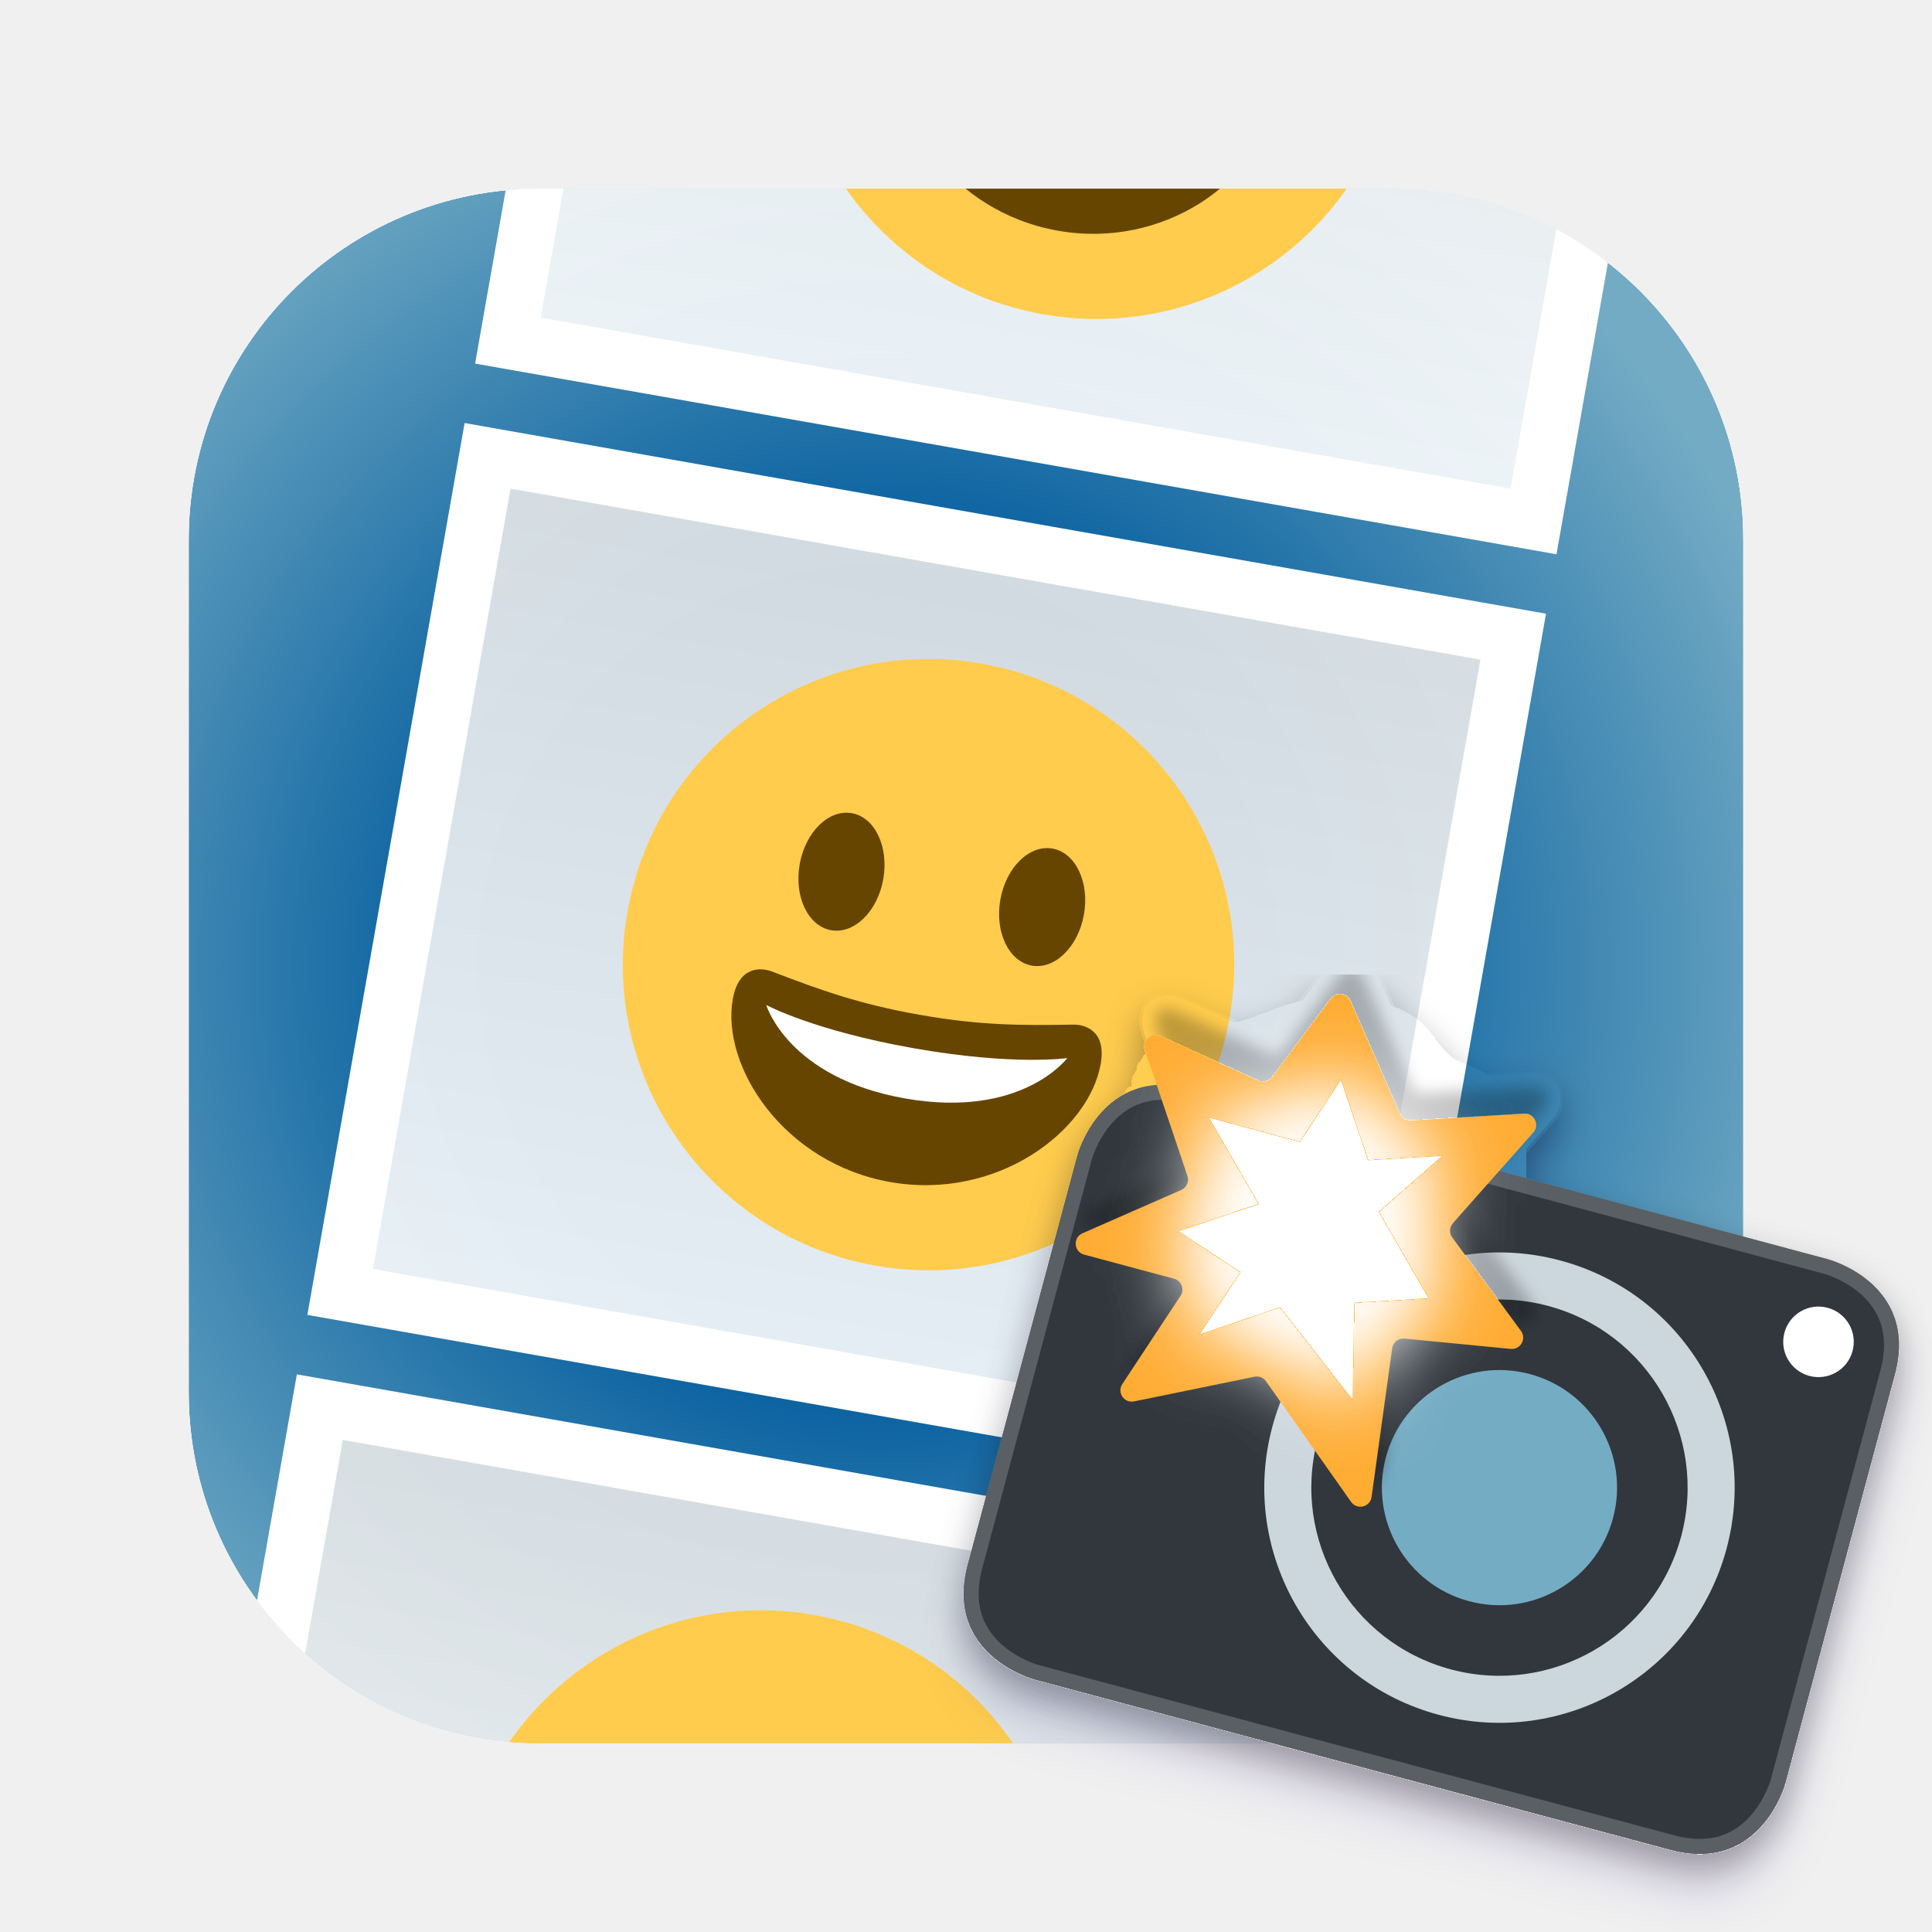
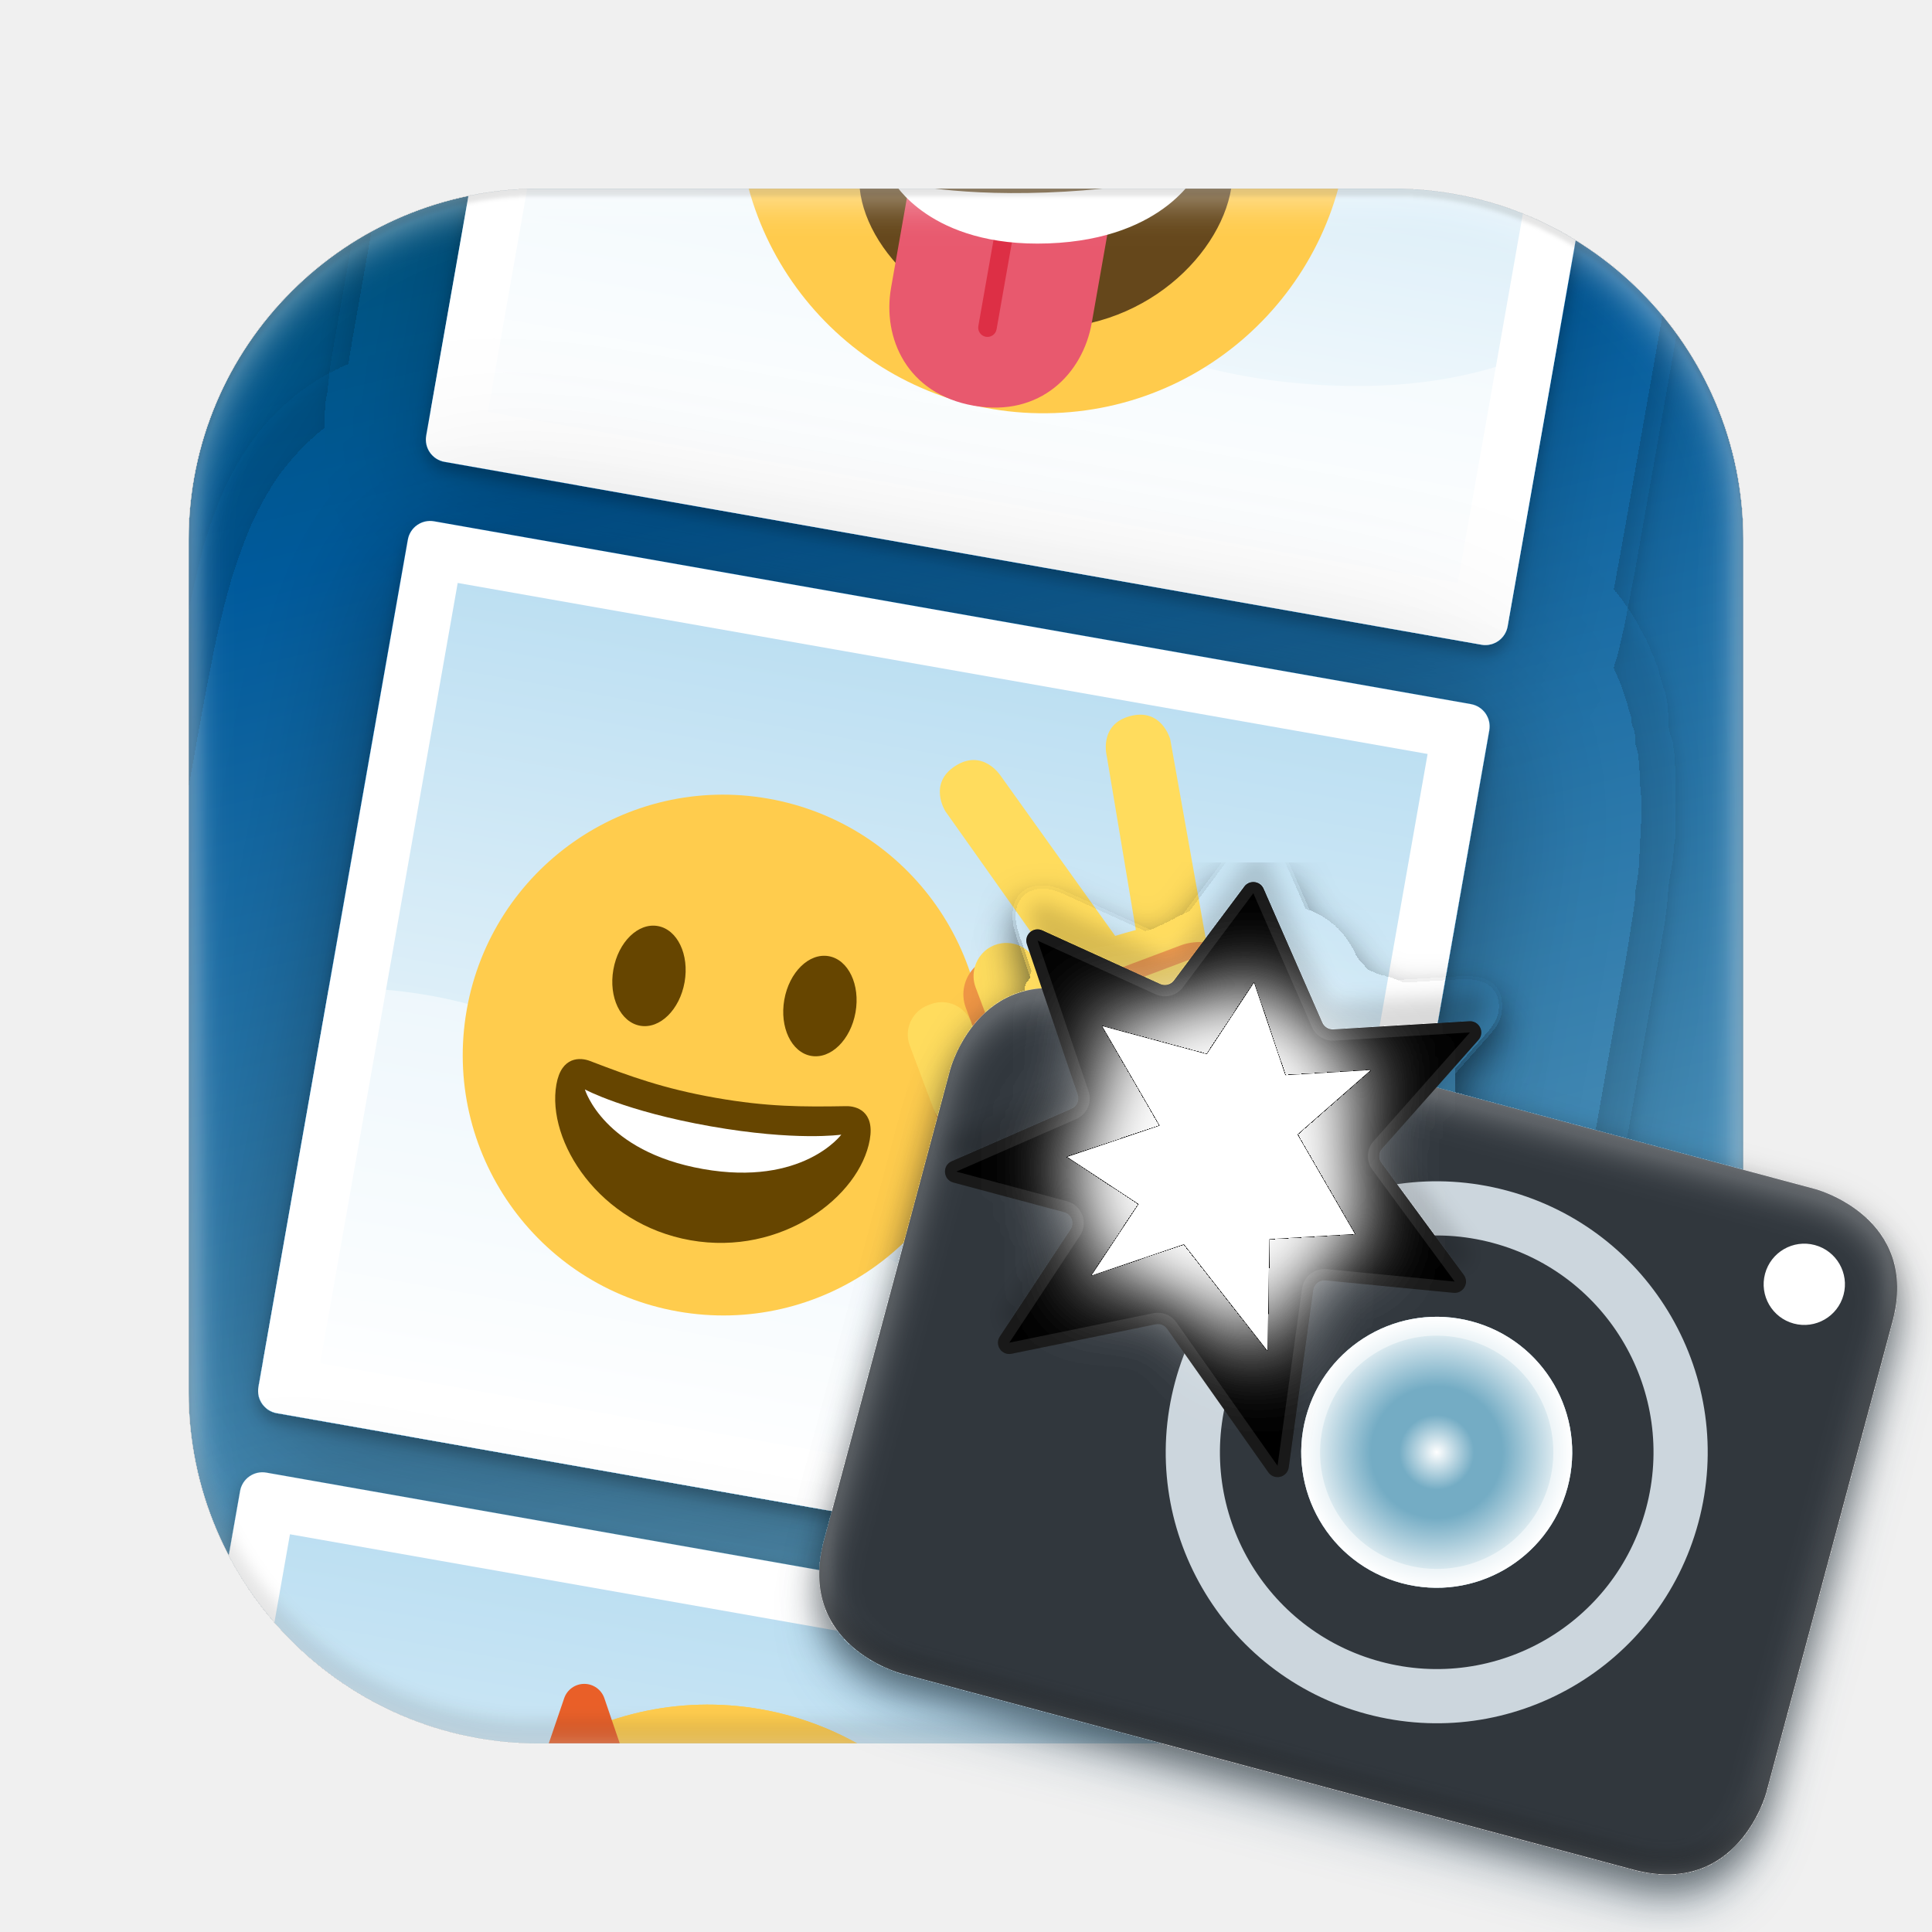
<svg xmlns="http://www.w3.org/2000/svg" width="512" height="512" viewBox="0 0 512 512" fill="none">
-   <g clip-path="url(#clip0_713_665)">
-     <g clip-path="url(#clip1_713_665)">
-       <rect x="50" y="50" width="412" height="412" rx="93" fill="white" />
-       <mask id="path-2-inside-1_713_665" fill="white">
-         <rect x="50" y="50" width="412" height="412" rx="93" />
-       </mask>
-       <rect x="50" y="50" width="412" height="412" rx="93" fill="url(#paint0_linear_713_665)" stroke="url(#paint1_radial_713_665)" stroke-width="412" mask="url(#path-2-inside-1_713_665)" />
-       <rect x="129.213" y="120.799" width="276" height="225" transform="rotate(10 129.213 120.799)" fill="url(#paint2_linear_713_665)" fill-opacity="0.9" stroke="white" stroke-width="15" />
-       <path d="M232.008 335.41C276.064 343.178 318.075 313.761 325.843 269.706C333.611 225.65 304.195 183.639 260.139 175.871C216.084 168.103 174.072 197.519 166.304 241.575C158.536 285.63 187.953 327.642 232.008 335.41Z" fill="#FFCC4D" />
-       <path d="M243.729 268.935C227.674 266.104 217.35 262.356 204.626 257.471C201.719 256.36 195.763 255.908 194.2 264.771C191.074 282.498 207.531 308.247 235.915 313.252C264.295 318.256 288.57 299.689 291.696 281.963C293.259 273.099 287.508 271.482 284.396 271.536C270.769 271.775 259.785 271.766 243.729 268.935Z" fill="#664500" />
-       <path d="M203.063 266.334C203.063 266.334 215.577 273.11 242.167 277.798C268.756 282.487 282.833 280.4 282.833 280.4C282.833 280.4 270.844 296.563 239.822 291.093C208.801 285.623 203.063 266.334 203.063 266.334Z" fill="white" />
-       <path d="M220.265 246.52C226.384 247.599 232.569 241.529 234.079 232.963C235.59 224.397 231.854 216.578 225.735 215.499C219.616 214.42 213.432 220.49 211.921 229.056C210.411 237.622 214.146 245.441 220.265 246.52Z" fill="#664500" />
-       <path d="M273.445 255.897C279.564 256.976 285.748 250.906 287.259 242.34C288.769 233.774 285.034 225.955 278.915 224.876C272.796 223.797 266.611 229.867 265.101 238.433C263.59 246.999 267.326 254.818 273.445 255.897Z" fill="#664500" />
-       <rect x="84.759" y="372.91" width="276" height="225" transform="rotate(10 84.7593 372.91)" fill="url(#paint3_linear_713_665)" fill-opacity="0.9" stroke="white" stroke-width="15" />
-       <path d="M187.554 587.521C231.61 595.289 273.621 565.872 281.389 521.817C289.157 477.761 259.741 435.75 215.685 427.982C171.63 420.214 129.618 449.63 121.85 493.686C114.082 537.741 143.499 579.752 187.554 587.521Z" fill="#FFCC4D" />
-       <rect x="173.667" y="-131.312" width="276" height="225" transform="rotate(10 173.667 -131.312)" fill="url(#paint4_linear_713_665)" fill-opacity="0.9" stroke="white" stroke-width="15" />
-       <path d="M276.462 83.299C320.518 91.067 362.529 61.651 370.297 17.595C378.065 -26.46 348.649 -68.472 304.593 -76.24C260.538 -84.008 218.526 -54.591 210.758 -10.536C202.99 33.519 232.407 75.531 276.462 83.299Z" fill="#FFCC4D" />
-       <path d="M288.183 16.825C272.128 13.993 261.804 10.245 249.08 5.36C246.173 4.249 240.217 3.797 238.654 12.661C235.528 30.387 251.985 56.136 280.369 61.141C308.749 66.145 333.024 47.578 336.15 29.852C337.713 20.988 331.962 19.371 328.849 19.426C315.223 19.664 304.239 19.656 288.183 16.825Z" fill="#664500" />
+   <g clip-path="url(#clip0_718_986)">
+     <g filter="url(#filter0_iii_718_986)">
+       <g clip-path="url(#clip1_718_986)">
+         <rect x="50" y="50" width="412" height="412" rx="93" fill="white" />
+         <mask id="path-2-inside-1_718_986" fill="white">
+           <rect x="50" y="50" width="412" height="412" rx="93" />
+         </mask>
+         <rect x="50" y="50" width="412" height="412" rx="93" fill="url(#paint0_linear_718_986)" stroke="url(#paint1_linear_718_986)" stroke-width="412" mask="url(#path-2-inside-1_718_986)" />
+         <g filter="url(#filter1_dd_718_986)">
+           <g filter="url(#filter2_dd_718_986)">
+             <g clip-path="url(#clip2_718_986)">
+               <rect x="159.667" y="-106.312" width="276" height="225" transform="rotate(10 159.667 -106.312)" fill="url(#paint2_linear_718_986)" stroke="white" stroke-width="15" />
+               <path opacity="0.5" d="M86.097 94.971C92.216 82.342 113.759 59.028 150.973 66.809C197.491 76.534 239.238 147.867 339.195 156.861C419.161 164.056 462.415 127.986 474.046 109.052" stroke="white" stroke-width="111" />
+               <path d="M357.456 25.571C359.092 70.267 324.183 107.83 279.487 109.466C234.79 111.101 197.227 76.193 195.591 31.496C193.956 -13.2 228.869 -50.763 273.561 -52.399C318.258 -54.039 355.821 -19.126 357.456 25.571Z" fill="#FFCB4C" />
+               <path d="M277.015 42.02C260.723 42.615 249.849 41.114 236.382 39.004C233.309 38.531 227.392 39.333 227.721 48.328C228.378 66.312 249.863 88.037 278.663 86.984C307.458 85.93 327.299 62.693 326.642 44.708C326.313 35.714 320.349 35.338 317.318 36.047C304.046 39.129 293.307 41.425 277.015 42.02Z" fill="#65471B" />
+               <path d="M240.832 49.653L236.145 76.239C233.801 89.532 240.319 104.387 258.043 107.512C275.767 110.638 286.972 98.907 289.316 85.614L294.004 59.028L240.832 49.653V49.653Z" fill="#E8596E" />
+               <path d="M261.262 89.252C262.596 89.487 263.868 88.597 264.103 87.263L269.021 59.37L264.187 58.517L259.269 86.411C259.038 87.745 259.929 89.017 261.262 89.252V89.252Z" fill="#DD2F45" />
+               <path d="M236.711 47.998C236.711 47.998 250.365 52 277.343 51.014C304.322 50.029 317.648 45.036 317.648 45.036C317.648 45.036 309.315 63.35 277.839 64.502C246.363 65.654 236.711 47.998 236.711 47.998V47.998Z" fill="white" />
+             </g>
+           </g>
+           <g filter="url(#filter3_ddd_718_986)">
+             <g clip-path="url(#clip3_718_986)">
+               <rect x="115.213" y="145.799" width="276" height="225" transform="rotate(10 115.213 145.799)" fill="url(#paint3_linear_718_986)" stroke="white" stroke-width="15" />
+               <path opacity="0.5" d="M41.643 347.082C47.763 334.453 69.305 311.139 106.519 318.92C153.037 328.645 194.784 399.978 294.741 408.972C374.707 416.167 417.961 380.097 429.592 361.162" stroke="white" stroke-width="111" />
+               <path d="M179.658 347.555C217.186 354.172 252.974 329.114 259.591 291.585C266.209 254.056 241.15 218.269 203.621 211.652C166.092 205.034 130.305 230.093 123.688 267.622C117.07 305.15 142.129 340.938 179.658 347.555Z" fill="#FFCC4D" />
+               <path d="M189.642 290.929C175.965 288.517 167.171 285.324 156.332 281.163C153.856 280.216 148.782 279.831 147.451 287.382C144.788 302.482 158.806 324.416 182.986 328.68C207.162 332.942 227.84 317.126 230.503 302.026C231.834 294.476 226.935 293.098 224.284 293.144C212.676 293.347 203.32 293.34 189.642 290.929Z" fill="#664500" />
+               <path d="M155.001 288.713C155.001 288.713 165.661 294.485 188.311 298.479C210.962 302.473 222.953 300.694 222.953 300.694C222.953 300.694 212.74 314.464 186.314 309.804C159.889 305.144 155.001 288.713 155.001 288.713Z" fill="white" />
+               <path d="M169.655 271.834C174.867 272.753 180.135 267.583 181.422 260.286C182.709 252.988 179.526 246.328 174.314 245.409C169.102 244.49 163.833 249.66 162.547 256.957C161.26 264.255 164.442 270.915 169.655 271.834Z" fill="#664500" />
+               <path d="M214.956 279.822C220.168 280.741 225.436 275.571 226.723 268.273C228.01 260.976 224.828 254.315 219.615 253.396C214.403 252.477 209.134 257.648 207.848 264.945C206.561 272.242 209.743 278.903 214.956 279.822Z" fill="#664500" />
+               <path d="M324.248 250.999C322.818 250.35 321.275 249.93 319.709 249.747L316.004 244.834L283.272 256.867L283.691 261.783C281.934 262.884 280.045 264.961 279.114 266.84L258.349 256.255C255.577 258.989 254.495 263.189 255.954 267.072L257.423 270.984L247.5 294.081L250.914 302.971L308.015 331.408C308.015 331.408 327.475 253.018 327.623 253.102C326.762 252.384 324.465 251.02 324.248 250.999V250.999Z" fill="#EF9645" />
+               <path d="M312.869 250.549L286.054 260.621C285.206 260.939 284.411 261.335 283.674 261.798L282.951 260.777L250.539 215C250.539 215 245.849 207.663 253.184 202.978C260.517 198.29 265.206 205.623 265.206 205.623L295.531 248.023C297.385 247.438 299.205 246.936 301.012 246.461L293.322 200.475C293.322 200.475 291.041 192.074 299.443 189.788C307.844 187.507 310.125 195.907 310.125 195.907L318.792 244.544L319.719 249.748C317.468 249.5 315.134 249.698 312.869 250.549ZM245.979 266.374L246.663 266.117C250.979 264.496 255.784 266.681 257.404 270.996L263.78 287.97C265.401 292.286 263.222 297.093 258.907 298.714L258.222 298.971C253.907 300.592 249.102 298.407 247.482 294.092L241.106 277.117C239.485 272.802 241.664 267.995 245.979 266.374ZM278.697 267.847L278.564 268.186C277.442 271.067 277.247 274.311 278.421 277.436C278.518 277.693 278.662 277.917 278.778 278.162C279.995 280.857 282.01 282.955 284.459 284.276C284.367 284.911 284.167 285.516 283.944 286.111C283.091 288.37 281.37 290.277 278.938 291.19C274.439 292.88 269.417 290.6 267.728 286.102L258.545 261.654C257.87 259.857 257.851 257.986 258.33 256.267C259.053 253.685 260.928 251.46 263.633 250.444C268.132 248.754 273.154 251.034 274.844 255.532L279.095 266.852C278.931 267.169 278.839 267.52 278.697 267.847V267.847Z" fill="#FFDC5D" />
+               <path d="M260.348 302.822C264.52 301.255 267.386 297.733 268.307 293.686C269.089 294.244 269.941 294.681 270.824 295.052C277.359 297.781 284.784 294.662 287.671 288.324C288.058 287.472 288.439 286.617 288.632 285.694L288.615 285.687C289.61 285.848 291.162 286.599 295.236 285.069L305.574 281.186C304.493 282.889 303.642 284.808 302.932 286.828C300.173 294.685 300.248 304.602 303.912 314.356C304.334 315.481 305.59 316.051 306.714 315.628C307.839 315.206 308.409 313.95 307.987 312.826C304.087 302.444 304.574 291.906 308.489 284.74C310.506 281.049 313.413 278.241 317.137 276.843C320.163 276.073 319.058 271.472 316.116 272.577L293.706 280.994C289.207 282.684 284.185 280.404 282.496 275.906C280.806 271.407 283.086 266.385 287.584 264.696L320.181 252.452C323.677 251.139 327.857 252.34 330.141 255.29L340.057 268.234C340.99 269.441 344.872 275.125 345.085 276.532C352.445 296.127 340.963 323.687 317.676 332.434C291.04 342.438 261.411 329.246 250.88 302.966L250.952 302.985C253.731 304.01 256.852 304.135 259.842 303.012L260.348 302.822Z" fill="#FFDC5D" />
+             </g>
+           </g>
+           <g filter="url(#filter4_dd_718_986)">
+             <g clip-path="url(#clip4_718_986)">
+               <rect x="70.759" y="397.91" width="276" height="225" transform="rotate(10 70.7593 397.91)" fill="url(#paint4_linear_718_986)" stroke="white" stroke-width="15" />
+               <path d="M173.554 612.521C217.61 620.289 259.621 590.872 267.389 546.817C275.157 502.761 245.741 460.75 201.685 452.982C157.63 445.214 115.618 474.63 107.85 518.686C100.082 562.741 129.499 604.752 173.554 612.521Z" fill="#FFCC4D" />
+               <path d="M267.389 546.817C259.621 590.872 217.609 620.289 173.554 612.521C129.499 604.752 100.082 562.741 107.85 518.686C115.618 474.631 157.63 445.214 201.685 452.982C245.74 460.75 275.157 502.762 267.389 546.817Z" fill="#FFCC4D" />
+               <path d="M187.964 470.727L167.21 470.728L160.163 450.052C159.386 447.772 157.234 446.245 154.84 446.243C152.432 446.244 150.288 447.776 149.512 450.052L142.462 470.728L121.708 470.728C119.263 470.727 117.096 472.314 116.352 474.646C115.607 476.978 116.456 479.522 118.453 480.943L134.981 492.685L127.905 513.426C127.119 515.736 127.912 518.289 129.865 519.753C130.588 520.292 131.405 520.632 132.252 520.781C133.701 521.037 135.232 520.722 136.491 519.829L154.838 506.792L173.184 519.829C175.174 521.24 177.847 521.213 179.804 519.753C181.761 518.293 182.55 515.741 181.764 513.432L174.694 492.683L191.227 480.939C193.222 479.523 194.069 476.976 193.328 474.643C192.579 472.309 190.395 470.731 187.964 470.727V470.727ZM208.509 474.35L228.012 481.449L241.705 464.43C243.215 462.553 245.76 461.855 248.01 462.672C250.269 463.495 251.759 465.668 251.71 468.072L251.263 489.912L270.766 497.011C273.068 497.847 274.562 500.075 274.46 502.52C274.358 504.965 272.694 507.066 270.331 507.719L250.784 513.1L250.339 535.01C250.288 537.45 248.67 539.577 246.334 540.285C245.47 540.544 244.586 540.584 243.739 540.435C242.29 540.179 240.959 539.36 240.081 538.09L227.3 519.565L205.602 525.54C203.249 526.185 200.746 525.246 199.406 523.205C198.066 521.164 198.199 518.496 199.726 516.595L213.466 499.52L201.947 482.83C200.556 480.816 200.632 478.134 202.125 476.194C203.632 474.258 206.225 473.522 208.509 474.35V474.35Z" fill="#E95F28" />
+             </g>
+           </g>
+         </g>
+       </g>
    </g>
-     <g filter="url(#filter0_dd_713_665)">
-       <path d="M285.484 306.194C285.484 306.194 291.935 282.116 316.013 288.568L484.556 333.729C484.556 333.729 508.634 340.181 502.182 364.258L473.15 472.607C473.15 472.607 466.698 496.685 442.621 490.233L274.078 445.072C274.078 445.072 250 438.621 256.452 414.543L285.484 306.194Z" fill="#31373D" />
-       <path d="M287.415 306.713L287.415 306.712L287.416 306.71L287.426 306.674C287.436 306.639 287.452 306.583 287.475 306.507C287.522 306.355 287.595 306.123 287.698 305.826C287.904 305.231 288.227 304.374 288.688 303.361C289.614 301.325 291.074 298.703 293.216 296.289C295.351 293.881 298.135 291.71 301.726 290.495C305.302 289.285 309.814 288.978 315.495 290.5L484.036 335.66L484.037 335.66L484.038 335.661L484.04 335.661L484.076 335.672C484.111 335.681 484.167 335.698 484.243 335.721C484.395 335.767 484.627 335.84 484.924 335.943C485.519 336.149 486.376 336.473 487.389 336.934C489.425 337.86 492.047 339.32 494.461 341.461C496.869 343.596 499.041 346.381 500.255 349.971C501.465 353.548 501.772 358.059 500.25 363.741L471.219 472.087L471.219 472.088L471.218 472.09L471.217 472.092L471.207 472.128C471.198 472.162 471.181 472.218 471.158 472.295C471.112 472.447 471.039 472.678 470.936 472.975C470.73 473.571 470.406 474.427 469.945 475.441C469.019 477.476 467.559 480.098 465.418 482.513C463.283 484.921 460.498 487.092 456.908 488.307C453.331 489.516 448.82 489.824 443.138 488.302L274.597 443.141L274.595 443.141L274.593 443.14L274.557 443.13C274.523 443.12 274.467 443.104 274.39 443.081C274.238 443.034 274.007 442.961 273.71 442.858C273.114 442.652 272.258 442.329 271.244 441.868C269.209 440.942 266.587 439.482 264.172 437.341C261.764 435.205 259.593 432.421 258.378 428.83C257.169 425.254 256.861 420.742 258.383 415.061L287.415 306.714L287.415 306.713Z" stroke="white" stroke-opacity="0.2" stroke-width="4" />
-       <path d="M381.246 454.433C414.49 463.341 448.661 443.612 457.569 410.368C466.477 377.124 446.748 342.953 413.504 334.045C380.26 325.138 346.089 344.866 337.181 378.11C328.273 411.355 348.002 445.526 381.246 454.433Z" fill="#CCD6DD" />
-       <path d="M384.472 442.395C411.067 449.521 438.404 433.738 445.53 407.143C452.656 380.547 436.874 353.21 410.278 346.084C383.683 338.958 356.346 354.741 349.22 381.336C342.094 407.932 357.876 435.268 384.472 442.395Z" fill="#31373D" />
-       <path d="M389.311 424.336C405.933 428.79 423.018 418.926 427.472 402.304C431.926 385.682 422.062 368.596 405.439 364.142C388.817 359.688 371.732 369.553 367.278 386.175C362.824 402.797 372.688 419.882 389.311 424.336Z" fill="#74ACC4" />
-       <path d="M479.501 364.632C484.488 365.969 489.613 363.009 490.95 358.023C492.286 353.036 489.327 347.91 484.34 346.574C479.353 345.238 474.228 348.197 472.891 353.184C471.555 358.171 474.515 363.296 479.501 364.632Z" fill="white" />
-       <g filter="url(#filter1_d_713_665)">
-         <path d="M384.844 327.934C384.006 326.795 384.077 325.225 385.016 324.166L406.337 300.122C408.11 298.122 406.581 294.977 403.913 295.137L373.888 296.939C372.634 297.015 371.465 296.3 370.961 295.149L357.853 265.231C356.931 263.126 354.08 262.798 352.703 264.638L337.13 285.454C336.286 286.583 334.769 286.971 333.486 286.387L307.483 274.558C305.093 273.47 302.558 275.762 303.399 278.25L314.699 311.653C315.198 313.127 314.487 314.738 313.061 315.362L286.866 326.839C284.268 327.978 284.554 331.751 287.293 332.485L311.128 338.872C313.106 339.402 313.983 341.714 312.855 343.422L297.423 366.795C295.95 369.026 297.909 371.923 300.528 371.388L332.465 364.852C333.633 364.613 334.831 365.088 335.518 366.062L358.058 398.02C359.626 400.245 363.108 399.398 363.481 396.702L368.928 357.318C369.149 355.724 370.588 354.588 372.19 354.743L400.365 357.475C402.947 357.725 404.608 354.801 403.071 352.711L384.844 327.934Z" fill="#FFAC33" />
-       </g>
-       <g filter="url(#filter2_ddd_713_665)">
-         <path d="M339.226 346.4L317.942 353.601L328.8 337.155L312.355 326.297L333.639 319.097L320.419 296.2L344.497 302.652L355.355 286.206L362.555 307.49L382.226 306.31L365.349 321.142L378.568 344.039L358.897 345.22L358.465 370.91L339.226 346.4Z" fill="white" />
+     <g filter="url(#filter5_dd_718_986)">
+       <g filter="url(#filter6_iii_718_986)">
+         <path d="M251.827 283.426C251.827 283.426 259.26 255.684 287.002 263.117L481.193 315.151C481.193 315.151 508.935 322.584 501.502 350.326L468.052 475.163C468.052 475.163 460.618 502.905 432.877 495.472L238.685 443.438C238.685 443.438 210.944 436.005 218.377 408.263L251.827 283.426Z" fill="#31373D" />
+       </g>
+       <path d="M362.162 454.223C400.465 464.487 439.836 441.756 450.1 403.453C460.363 365.15 437.632 325.779 399.329 315.515C361.026 305.252 321.655 327.983 311.391 366.286C301.128 404.589 323.859 443.96 362.162 454.223Z" fill="#CCD6DD" />
+       <path d="M365.879 440.353C396.521 448.563 428.018 430.379 436.229 399.736C444.44 369.094 426.255 337.597 395.612 329.386C364.97 321.175 333.473 339.36 325.262 370.003C317.052 400.645 335.236 432.142 365.879 440.353Z" fill="#31373D" />
+       <path d="M371.454 419.546C390.606 424.678 410.291 413.313 415.423 394.161C420.554 375.009 409.189 355.324 390.037 350.192C370.886 345.061 351.2 356.426 346.069 375.578C340.937 394.729 352.302 414.415 371.454 419.546Z" fill="#74ACC4" />
+       <path d="M371.454 419.546C390.606 424.678 410.291 413.313 415.423 394.161C420.554 375.009 409.189 355.324 390.037 350.192C370.886 345.061 351.2 356.426 346.069 375.578C340.937 394.729 352.302 414.415 371.454 419.546Z" fill="url(#paint5_radial_718_986)" />
+       <path d="M413.008 393.514C408.234 411.332 389.919 421.906 372.101 417.132C354.283 412.357 343.709 394.043 348.483 376.225C353.258 358.407 371.572 347.833 389.39 352.607C407.208 357.381 417.782 375.696 413.008 393.514Z" stroke="white" stroke-opacity="0.5" stroke-width="5" />
+       <path d="M475.369 350.757C481.115 352.297 487.021 348.887 488.56 343.141C490.1 337.396 486.69 331.49 480.944 329.951C475.199 328.411 469.293 331.821 467.754 337.566C466.214 343.312 469.624 349.218 475.369 350.757Z" fill="white" />
+       <g filter="url(#filter7_d_718_986)">
+         <path d="M366.089 308.177C365.251 307.038 365.322 305.467 366.261 304.409L391.803 275.605C393.576 273.605 392.046 270.46 389.379 270.62L353.367 272.782C352.113 272.857 350.944 272.142 350.44 270.991L334.895 235.512C333.973 233.406 331.122 233.078 329.745 234.919L311.113 259.823C310.269 260.952 308.752 261.341 307.469 260.757L276.216 246.539C273.825 245.451 271.29 247.743 272.131 250.231L285.623 290.112C286.121 291.586 285.41 293.197 283.985 293.821L252.227 307.735C249.63 308.873 249.915 312.647 252.655 313.381L281.986 321.24C283.964 321.77 284.841 324.082 283.713 325.791L264.976 354.169C263.503 356.399 265.462 359.297 268.081 358.761L306.251 350.95C307.418 350.711 308.617 351.186 309.304 352.16L336.112 390.171C337.681 392.395 341.162 391.549 341.535 388.853L348.03 341.895C348.251 340.301 349.69 339.165 351.291 339.32L385.208 342.609C387.791 342.859 389.452 339.935 387.914 337.845L366.089 308.177Z" fill="black" />
+         <path d="M390.681 274.61L365.139 303.414C363.731 305.001 363.623 307.357 364.881 309.066L386.706 338.734C387.475 339.779 386.644 341.241 385.353 341.116L351.436 337.827C349.034 337.594 346.875 339.299 346.544 341.69L340.049 388.648C339.863 389.996 338.122 390.419 337.338 389.307L310.529 351.296C309.499 349.835 307.701 349.122 305.95 349.481L267.78 357.291C266.471 357.559 265.491 356.111 266.228 354.995L284.965 326.617C286.657 324.054 285.341 320.586 282.374 319.791L253.043 311.932C251.673 311.565 251.53 309.678 252.829 309.109L284.587 295.195C286.725 294.258 287.792 291.842 287.044 289.631L273.552 249.75C273.132 248.506 274.399 247.361 275.594 247.904L306.848 262.122C308.772 262.998 311.047 262.415 312.314 260.722L330.946 235.817C331.635 234.897 333.06 235.061 333.521 236.114L349.066 271.593C349.822 273.32 351.575 274.392 353.457 274.279L389.468 272.117C390.802 272.037 391.567 273.61 390.681 274.61Z" stroke="white" stroke-opacity="0.1" stroke-width="3" />
+       </g>
+       <g filter="url(#filter8_ddd_718_986)">
+         <path d="M313.748 329.751L289.225 338.046L301.735 319.099L282.787 306.588L307.31 298.292L292.079 271.911L319.821 279.344L332.331 260.397L340.627 284.919L363.291 283.559L343.846 300.649L359.077 327.03L336.412 328.39L335.914 357.99L313.748 329.751Z" fill="white" />
      </g>
    </g>
  </g>
  <defs>
-     <filter id="filter0_dd_713_665" x="243.353" y="258.435" width="271.927" height="256.897" filterUnits="userSpaceOnUse" color-interpolation-filters="sRGB">
+     <filter id="filter0_iii_718_986" x="50" y="46" width="412" height="419" filterUnits="userSpaceOnUse" color-interpolation-filters="sRGB">
+       <feFlood flood-opacity="0" result="BackgroundImageFix" />
+       <feBlend mode="normal" in="SourceGraphic" in2="BackgroundImageFix" result="shape" />
+       <feColorMatrix in="SourceAlpha" type="matrix" values="0 0 0 0 0 0 0 0 0 0 0 0 0 0 0 0 0 0 127 0" result="hardAlpha" />
+       <feOffset dy="3" />
+       <feGaussianBlur stdDeviation="5" />
+       <feComposite in2="hardAlpha" operator="arithmetic" k2="-1" k3="1" />
+       <feColorMatrix type="matrix" values="0 0 0 0 1 0 0 0 0 1 0 0 0 0 1 0 0 0 0.5 0" />
+       <feBlend mode="normal" in2="shape" result="effect1_innerShadow_718_986" />
+       <feColorMatrix in="SourceAlpha" type="matrix" values="0 0 0 0 0 0 0 0 0 0 0 0 0 0 0 0 0 0 127 0" result="hardAlpha" />
+       <feOffset dy="2" />
+       <feGaussianBlur stdDeviation="0.5" />
+       <feComposite in2="hardAlpha" operator="arithmetic" k2="-1" k3="1" />
+       <feColorMatrix type="matrix" values="0 0 0 0 0 0 0 0 0 0 0 0 0 0 0 0 0 0 0.1 0" />
+       <feBlend mode="normal" in2="effect1_innerShadow_718_986" result="effect2_innerShadow_718_986" />
+       <feColorMatrix in="SourceAlpha" type="matrix" values="0 0 0 0 0 0 0 0 0 0 0 0 0 0 0 0 0 0 127 0" result="hardAlpha" />
+       <feOffset dy="-6" />
+       <feGaussianBlur stdDeviation="2" />
+       <feComposite in2="hardAlpha" operator="arithmetic" k2="-1" k3="1" />
+       <feColorMatrix type="matrix" values="0 0 0 0 0 0 0 0 0 0 0 0 0 0 0 0 0 0 0.1 0" />
+       <feBlend mode="normal" in2="effect2_innerShadow_718_986" result="effect3_innerShadow_718_986" />
+     </filter>
+     <filter id="filter1_dd_718_986" x="-5" y="-136" width="473.162" height="847.107" filterUnits="userSpaceOnUse" color-interpolation-filters="sRGB">
+       <feFlood flood-opacity="0" result="BackgroundImageFix" />
+       <feColorMatrix in="SourceAlpha" type="matrix" values="0 0 0 0 0 0 0 0 0 0 0 0 0 0 0 0 0 0 127 0" result="hardAlpha" />
+       <feOffset dy="7" />
+       <feGaussianBlur stdDeviation="14" />
+       <feComposite in2="hardAlpha" operator="out" />
+       <feColorMatrix type="matrix" values="0 0 0 0 0 0 0 0 0 0 0 0 0 0 0 0 0 0 0.2 0" />
+       <feBlend mode="normal" in2="BackgroundImageFix" result="effect1_dropShadow_718_986" />
+       <feColorMatrix in="SourceAlpha" type="matrix" values="0 0 0 0 0 0 0 0 0 0 0 0 0 0 0 0 0 0 127 0" result="hardAlpha" />
+       <feOffset dy="2" />
+       <feGaussianBlur stdDeviation="2" />
+       <feComposite in2="hardAlpha" operator="out" />
+       <feColorMatrix type="matrix" values="0 0 0 0 0 0 0 0 0 0 0 0 0 0 0 0 0 0 0.25 0" />
+       <feBlend mode="normal" in2="effect1_dropShadow_718_986" result="effect2_dropShadow_718_986" />
+       <feBlend mode="normal" in="SourceGraphic" in2="effect2_dropShadow_718_986" result="shape" />
+     </filter>
+     <filter id="filter2_dd_718_986" x="83.908" y="-136" width="384.255" height="342.885" filterUnits="userSpaceOnUse" color-interpolation-filters="sRGB">
+       <feFlood flood-opacity="0" result="BackgroundImageFix" />
+       <feColorMatrix in="SourceAlpha" type="matrix" values="0 0 0 0 0 0 0 0 0 0 0 0 0 0 0 0 0 0 127 0" result="hardAlpha" />
+       <feOffset dy="7" />
+       <feGaussianBlur stdDeviation="14" />
+       <feComposite in2="hardAlpha" operator="out" />
+       <feColorMatrix type="matrix" values="0 0 0 0 0 0 0 0 0 0 0 0 0 0 0 0 0 0 0.2 0" />
+       <feBlend mode="normal" in2="BackgroundImageFix" result="effect1_dropShadow_718_986" />
+       <feColorMatrix in="SourceAlpha" type="matrix" values="0 0 0 0 0 0 0 0 0 0 0 0 0 0 0 0 0 0 127 0" result="hardAlpha" />
+       <feOffset dy="2" />
+       <feGaussianBlur stdDeviation="2" />
+       <feComposite in2="hardAlpha" operator="out" />
+       <feColorMatrix type="matrix" values="0 0 0 0 0 0 0 0 0 0 0 0 0 0 0 0 0 0 0.25 0" />
+       <feBlend mode="normal" in2="effect1_dropShadow_718_986" result="effect2_dropShadow_718_986" />
+       <feBlend mode="normal" in="SourceGraphic" in2="effect2_dropShadow_718_986" result="shape" />
+     </filter>
+     <filter id="filter3_ddd_718_986" x="15.454" y="86.111" width="432.255" height="390.885" filterUnits="userSpaceOnUse" color-interpolation-filters="sRGB">
+       <feFlood flood-opacity="0" result="BackgroundImageFix" />
+       <feColorMatrix in="SourceAlpha" type="matrix" values="0 0 0 0 0 0 0 0 0 0 0 0 0 0 0 0 0 0 127 0" result="hardAlpha" />
+       <feOffset dy="1" />
+       <feGaussianBlur stdDeviation="26" />
+       <feComposite in2="hardAlpha" operator="out" />
+       <feColorMatrix type="matrix" values="0 0 0 0 0 0 0 0 0 0 0 0 0 0 0 0 0 0 0.2 0" />
+       <feBlend mode="normal" in2="BackgroundImageFix" result="effect1_dropShadow_718_986" />
+       <feColorMatrix in="SourceAlpha" type="matrix" values="0 0 0 0 0 0 0 0 0 0 0 0 0 0 0 0 0 0 127 0" result="hardAlpha" />
+       <feOffset dy="7" />
+       <feGaussianBlur stdDeviation="14" />
+       <feComposite in2="hardAlpha" operator="out" />
+       <feColorMatrix type="matrix" values="0 0 0 0 0 0 0 0 0 0 0 0 0 0 0 0 0 0 0.2 0" />
+       <feBlend mode="normal" in2="effect1_dropShadow_718_986" result="effect2_dropShadow_718_986" />
+       <feColorMatrix in="SourceAlpha" type="matrix" values="0 0 0 0 0 0 0 0 0 0 0 0 0 0 0 0 0 0 127 0" result="hardAlpha" />
+       <feOffset dy="2" />
+       <feGaussianBlur stdDeviation="2" />
+       <feComposite in2="hardAlpha" operator="out" />
+       <feColorMatrix type="matrix" values="0 0 0 0 0 0 0 0 0 0 0 0 0 0 0 0 0 0 0.25 0" />
+       <feBlend mode="normal" in2="effect2_dropShadow_718_986" result="effect3_dropShadow_718_986" />
+       <feBlend mode="normal" in="SourceGraphic" in2="effect3_dropShadow_718_986" result="shape" />
+     </filter>
+     <filter id="filter4_dd_718_986" x="-5" y="368.222" width="384.255" height="342.885" filterUnits="userSpaceOnUse" color-interpolation-filters="sRGB">
+       <feFlood flood-opacity="0" result="BackgroundImageFix" />
+       <feColorMatrix in="SourceAlpha" type="matrix" values="0 0 0 0 0 0 0 0 0 0 0 0 0 0 0 0 0 0 127 0" result="hardAlpha" />
+       <feOffset dy="7" />
+       <feGaussianBlur stdDeviation="14" />
+       <feComposite in2="hardAlpha" operator="out" />
+       <feColorMatrix type="matrix" values="0 0 0 0 0 0 0 0 0 0 0 0 0 0 0 0 0 0 0.2 0" />
+       <feBlend mode="normal" in2="BackgroundImageFix" result="effect1_dropShadow_718_986" />
+       <feColorMatrix in="SourceAlpha" type="matrix" values="0 0 0 0 0 0 0 0 0 0 0 0 0 0 0 0 0 0 127 0" result="hardAlpha" />
+       <feOffset dy="2" />
+       <feGaussianBlur stdDeviation="2" />
+       <feComposite in2="hardAlpha" operator="out" />
+       <feColorMatrix type="matrix" values="0 0 0 0 0 0 0 0 0 0 0 0 0 0 0 0 0 0 0.25 0" />
+       <feBlend mode="normal" in2="effect1_dropShadow_718_986" result="effect2_dropShadow_718_986" />
+       <feBlend mode="normal" in="SourceGraphic" in2="effect2_dropShadow_718_986" result="shape" />
+     </filter>
+     <filter id="filter5_dd_718_986" x="205.111" y="228.716" width="309.656" height="291.021" filterUnits="userSpaceOnUse" color-interpolation-filters="sRGB">
      <feFlood flood-opacity="0" result="BackgroundImageFix" />
      <feColorMatrix in="SourceAlpha" type="matrix" values="0 0 0 0 0 0 0 0 0 0 0 0 0 0 0 0 0 0 127 0" result="hardAlpha" />
      <feOffset dy="4" />
      <feGaussianBlur stdDeviation="4.5" />
      <feComposite in2="hardAlpha" operator="out" />
-       <feColorMatrix type="matrix" values="0 0 0 0 0 0 0 0 0 0 0 0 0 0 0 0 0 0 0.3 0" />
-       <feBlend mode="normal" in2="BackgroundImageFix" result="effect1_dropShadow_713_665" />
-       <feColorMatrix in="SourceAlpha" type="matrix" values="0 0 0 0 0 0 0 0 0 0 0 0 0 0 0 0 0 0 127 0" result="hardAlpha" />
-       <feOffset dy="12" />
+       <feColorMatrix type="matrix" values="0 0 0 0 0 0 0 0 0 0 0 0 0 0 0 0 0 0 0.5 0" />
+       <feBlend mode="normal" in2="BackgroundImageFix" result="effect1_dropShadow_718_986" />
+       <feColorMatrix in="SourceAlpha" type="matrix" values="0 0 0 0 0 0 0 0 0 0 0 0 0 0 0 0 0 0 127 0" result="hardAlpha" />
+       <feOffset dy="11" />
      <feGaussianBlur stdDeviation="6" />
      <feComposite in2="hardAlpha" operator="out" />
-       <feColorMatrix type="matrix" values="0 0 0 0 0.121 0 0 0 0 0 0 0 0 0 0.483 0 0 0 0.1 0" />
-       <feBlend mode="normal" in2="effect1_dropShadow_713_665" result="effect2_dropShadow_713_665" />
-       <feBlend mode="normal" in="SourceGraphic" in2="effect2_dropShadow_713_665" result="shape" />
-     </filter>
-     <filter id="filter1_d_713_665" x="284.069" y="252.435" width="130.031" height="146.859" filterUnits="userSpaceOnUse" color-interpolation-filters="sRGB">
-       <feFlood flood-opacity="0" result="BackgroundImageFix" />
-       <feColorMatrix in="SourceAlpha" type="matrix" values="0 0 0 0 0 0 0 0 0 0 0 0 0 0 0 0 0 0 127 0" result="hardAlpha" />
-       <feOffset dx="3" dy="-7" />
-       <feGaussianBlur stdDeviation="2" />
-       <feComposite in2="hardAlpha" operator="out" />
-       <feColorMatrix type="matrix" values="0 0 0 0 0 0 0 0 0 0 0 0 0 0 0 0 0 0 0.25 0" />
-       <feBlend mode="normal" in2="BackgroundImageFix" result="effect1_dropShadow_713_665" />
-       <feBlend mode="normal" in="SourceGraphic" in2="effect1_dropShadow_713_665" result="shape" />
-     </filter>
-     <filter id="filter2_ddd_713_665" x="289.355" y="263.206" width="115.871" height="130.704" filterUnits="userSpaceOnUse" color-interpolation-filters="sRGB">
+       <feColorMatrix type="matrix" values="0 0 0 0 0.072 0 0 0 0 0.241 0 0 0 0 0.358 0 0 0 0.2 0" />
+       <feBlend mode="normal" in2="effect1_dropShadow_718_986" result="effect2_dropShadow_718_986" />
+       <feBlend mode="normal" in="SourceGraphic" in2="effect2_dropShadow_718_986" result="shape" />
+     </filter>
+     <filter id="filter6_iii_718_986" x="217.111" y="257.852" width="285.656" height="241.885" filterUnits="userSpaceOnUse" color-interpolation-filters="sRGB">
+       <feFlood flood-opacity="0" result="BackgroundImageFix" />
+       <feBlend mode="normal" in="SourceGraphic" in2="BackgroundImageFix" result="shape" />
+       <feColorMatrix in="SourceAlpha" type="matrix" values="0 0 0 0 0 0 0 0 0 0 0 0 0 0 0 0 0 0 127 0" result="hardAlpha" />
+       <feOffset dy="3" />
+       <feGaussianBlur stdDeviation="5" />
+       <feComposite in2="hardAlpha" operator="arithmetic" k2="-1" k3="1" />
+       <feColorMatrix type="matrix" values="0 0 0 0 1 0 0 0 0 1 0 0 0 0 1 0 0 0 0.4 0" />
+       <feBlend mode="normal" in2="shape" result="effect1_innerShadow_718_986" />
+       <feColorMatrix in="SourceAlpha" type="matrix" values="0 0 0 0 0 0 0 0 0 0 0 0 0 0 0 0 0 0 127 0" result="hardAlpha" />
+       <feOffset dy="2" />
+       <feGaussianBlur stdDeviation="0.5" />
+       <feComposite in2="hardAlpha" operator="arithmetic" k2="-1" k3="1" />
+       <feColorMatrix type="matrix" values="0 0 0 0 0 0 0 0 0 0 0 0 0 0 0 0 0 0 0.05 0" />
+       <feBlend mode="normal" in2="effect1_innerShadow_718_986" result="effect2_innerShadow_718_986" />
+       <feColorMatrix in="SourceAlpha" type="matrix" values="0 0 0 0 0 0 0 0 0 0 0 0 0 0 0 0 0 0 127 0" result="hardAlpha" />
+       <feOffset dy="-6" />
+       <feGaussianBlur stdDeviation="2" />
+       <feComposite in2="hardAlpha" operator="arithmetic" k2="-1" k3="1" />
+       <feColorMatrix type="matrix" values="0 0 0 0 0 0 0 0 0 0 0 0 0 0 0 0 0 0 0.2 0" />
+       <feBlend mode="normal" in2="effect2_innerShadow_718_986" result="effect3_innerShadow_718_986" />
+     </filter>
+     <filter id="filter7_d_718_986" x="246.431" y="221.716" width="152.135" height="169.729" filterUnits="userSpaceOnUse" color-interpolation-filters="sRGB">
+       <feFlood flood-opacity="0" result="BackgroundImageFix" />
+       <feColorMatrix in="SourceAlpha" type="matrix" values="0 0 0 0 0 0 0 0 0 0 0 0 0 0 0 0 0 0 127 0" result="hardAlpha" />
+       <feOffset dx="1" dy="-7" />
+       <feGaussianBlur stdDeviation="2.5" />
+       <feComposite in2="hardAlpha" operator="out" />
+       <feColorMatrix type="matrix" values="0 0 0 0 0 0 0 0 0 0 0 0 0 0 0 0 0 0 0.15 0" />
+       <feBlend mode="normal" in2="BackgroundImageFix" result="effect1_dropShadow_718_986" />
+       <feBlend mode="normal" in="SourceGraphic" in2="effect1_dropShadow_718_986" result="shape" />
+     </filter>
+     <filter id="filter8_ddd_718_986" x="259.787" y="237.397" width="126.504" height="143.594" filterUnits="userSpaceOnUse" color-interpolation-filters="sRGB">
      <feFlood flood-opacity="0" result="BackgroundImageFix" />
      <feColorMatrix in="SourceAlpha" type="matrix" values="0 0 0 0 0 0 0 0 0 0 0 0 0 0 0 0 0 0 127 0" result="hardAlpha" />
      <feOffset />
      <feGaussianBlur stdDeviation="11.5" />
      <feComposite in2="hardAlpha" operator="out" />
      <feColorMatrix type="matrix" values="0 0 0 0 1 0 0 0 0 1 0 0 0 0 1 0 0 0 1 0" />
-       <feBlend mode="normal" in2="BackgroundImageFix" result="effect1_dropShadow_713_665" />
+       <feBlend mode="normal" in2="BackgroundImageFix" result="effect1_dropShadow_718_986" />
      <feColorMatrix in="SourceAlpha" type="matrix" values="0 0 0 0 0 0 0 0 0 0 0 0 0 0 0 0 0 0 127 0" result="hardAlpha" />
      <feOffset />
      <feGaussianBlur stdDeviation="11.5" />
      <feComposite in2="hardAlpha" operator="out" />
      <feColorMatrix type="matrix" values="0 0 0 0 1 0 0 0 0 1 0 0 0 0 1 0 0 0 1 0" />
-       <feBlend mode="normal" in2="effect1_dropShadow_713_665" result="effect2_dropShadow_713_665" />
+       <feBlend mode="normal" in2="effect1_dropShadow_718_986" result="effect2_dropShadow_718_986" />
      <feColorMatrix in="SourceAlpha" type="matrix" values="0 0 0 0 0 0 0 0 0 0 0 0 0 0 0 0 0 0 127 0" result="hardAlpha" />
      <feOffset />
      <feGaussianBlur stdDeviation="11.5" />
      <feComposite in2="hardAlpha" operator="out" />
      <feColorMatrix type="matrix" values="0 0 0 0 1 0 0 0 0 1 0 0 0 0 1 0 0 0 1 0" />
-       <feBlend mode="normal" in2="effect2_dropShadow_713_665" result="effect3_dropShadow_713_665" />
-       <feBlend mode="normal" in="SourceGraphic" in2="effect3_dropShadow_713_665" result="shape" />
-     </filter>
-     <linearGradient id="paint0_linear_713_665" x1="256" y1="50" x2="256" y2="462" gradientUnits="userSpaceOnUse">
+       <feBlend mode="normal" in2="effect2_dropShadow_718_986" result="effect3_dropShadow_718_986" />
+       <feBlend mode="normal" in="SourceGraphic" in2="effect3_dropShadow_718_986" result="shape" />
+     </filter>
+     <linearGradient id="paint0_linear_718_986" x1="256" y1="50" x2="256" y2="462" gradientUnits="userSpaceOnUse">
      <stop stop-color="white" />
      <stop offset="1" stop-color="#E3E9EB" />
    </linearGradient>
-     <radialGradient id="paint1_radial_713_665" cx="0" cy="0" r="1" gradientUnits="userSpaceOnUse" gradientTransform="translate(233 256) rotate(76.5919) scale(254.435)">
+     <linearGradient id="paint1_linear_718_986" x1="174" y1="8.5" x2="292" y2="503.5" gradientUnits="userSpaceOnUse">
      <stop stop-color="#004F71" />
-       <stop offset="0.396" stop-color="#005B9D" />
+       <stop offset="0.229" stop-color="#005B9D" />
      <stop offset="1" stop-color="#73ABC4" />
+     </linearGradient>
+     <linearGradient id="paint2_linear_718_986" x1="299.083" y1="-115" x2="299.083" y2="125" gradientUnits="userSpaceOnUse">
+       <stop stop-color="#B8DDF1" />
+       <stop offset="1" stop-color="white" />
+     </linearGradient>
+     <linearGradient id="paint3_linear_718_986" x1="254.63" y1="137.111" x2="254.63" y2="377.111" gradientUnits="userSpaceOnUse">
+       <stop stop-color="#B8DDF1" />
+       <stop offset="1" stop-color="white" />
+     </linearGradient>
+     <linearGradient id="paint4_linear_718_986" x1="210.176" y1="389.222" x2="210.176" y2="629.222" gradientUnits="userSpaceOnUse">
+       <stop stop-color="#B8DDF1" />
+       <stop offset="1" stop-color="white" />
+     </linearGradient>
+     <radialGradient id="paint5_radial_718_986" cx="0" cy="0" r="1" gradientUnits="userSpaceOnUse" gradientTransform="translate(380.746 384.869) rotate(105) scale(35.9003)">
+       <stop stop-color="white" />
+       <stop offset="0.276" stop-color="white" stop-opacity="0" />
+       <stop offset="0.484" stop-color="white" stop-opacity="0" />
+       <stop offset="1" stop-color="white" />
    </radialGradient>
-     <linearGradient id="paint2_linear_713_665" x1="268.629" y1="112.111" x2="268.629" y2="352.111" gradientUnits="userSpaceOnUse">
-       <stop stop-color="#E6E6E6" />
-       <stop offset="1" stop-color="white" />
-     </linearGradient>
-     <linearGradient id="paint3_linear_713_665" x1="224.176" y1="364.222" x2="224.176" y2="604.222" gradientUnits="userSpaceOnUse">
-       <stop stop-color="#E6E6E6" />
-       <stop offset="1" stop-color="white" />
-     </linearGradient>
-     <linearGradient id="paint4_linear_713_665" x1="313.083" y1="-140" x2="313.083" y2="100" gradientUnits="userSpaceOnUse">
-       <stop stop-color="#E6E6E6" />
-       <stop offset="1" stop-color="white" />
-     </linearGradient>
-     <clipPath id="clip0_713_665">
+     <clipPath id="clip0_718_986">
      <rect width="512" height="512" fill="white" />
    </clipPath>
-     <clipPath id="clip1_713_665">
+     <clipPath id="clip1_718_986">
      <rect x="50" y="50" width="412" height="412" rx="93" fill="white" />
+     </clipPath>
+     <clipPath id="clip2_718_986">
+       <rect x="153.583" y="-115" width="291" height="240" rx="6" transform="rotate(10 153.583 -115)" fill="white" />
+     </clipPath>
+     <clipPath id="clip3_718_986">
+       <rect x="109.13" y="137.111" width="291" height="240" rx="6" transform="rotate(10 109.13 137.111)" fill="white" />
+     </clipPath>
+     <clipPath id="clip4_718_986">
+       <rect x="64.676" y="389.222" width="291" height="240" rx="6" transform="rotate(10 64.6756 389.222)" fill="white" />
    </clipPath>
  </defs>
</svg>
